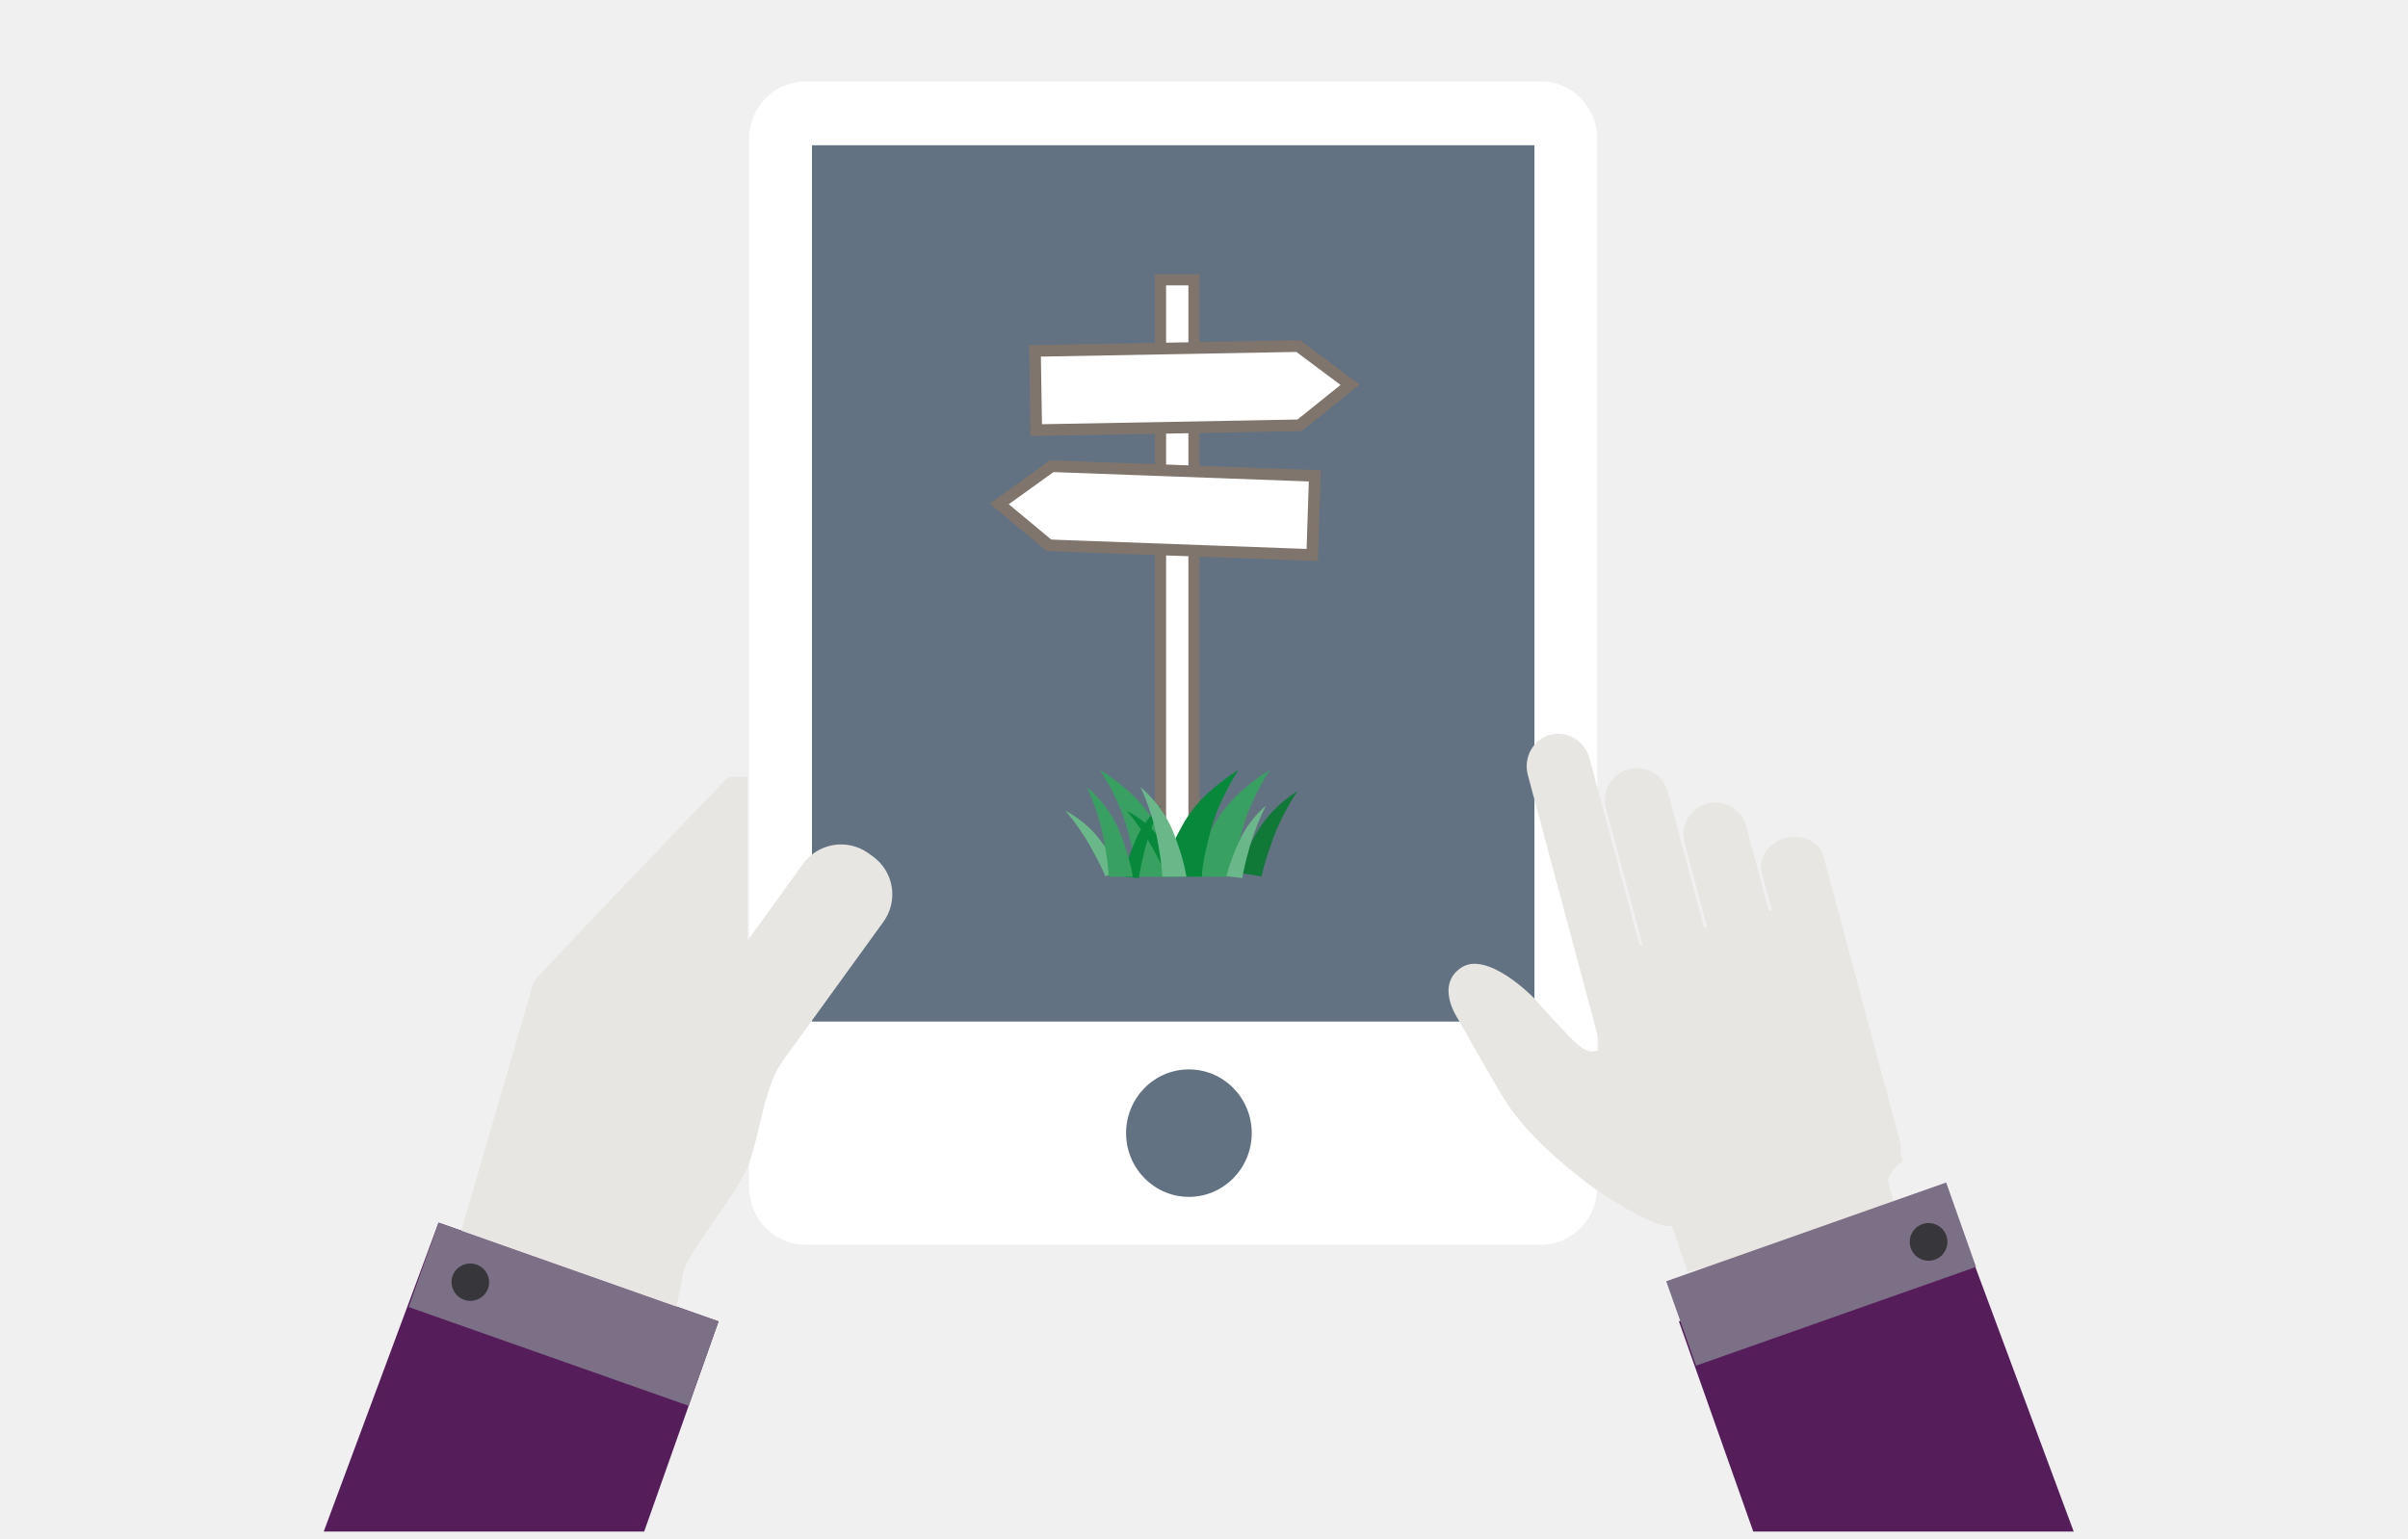
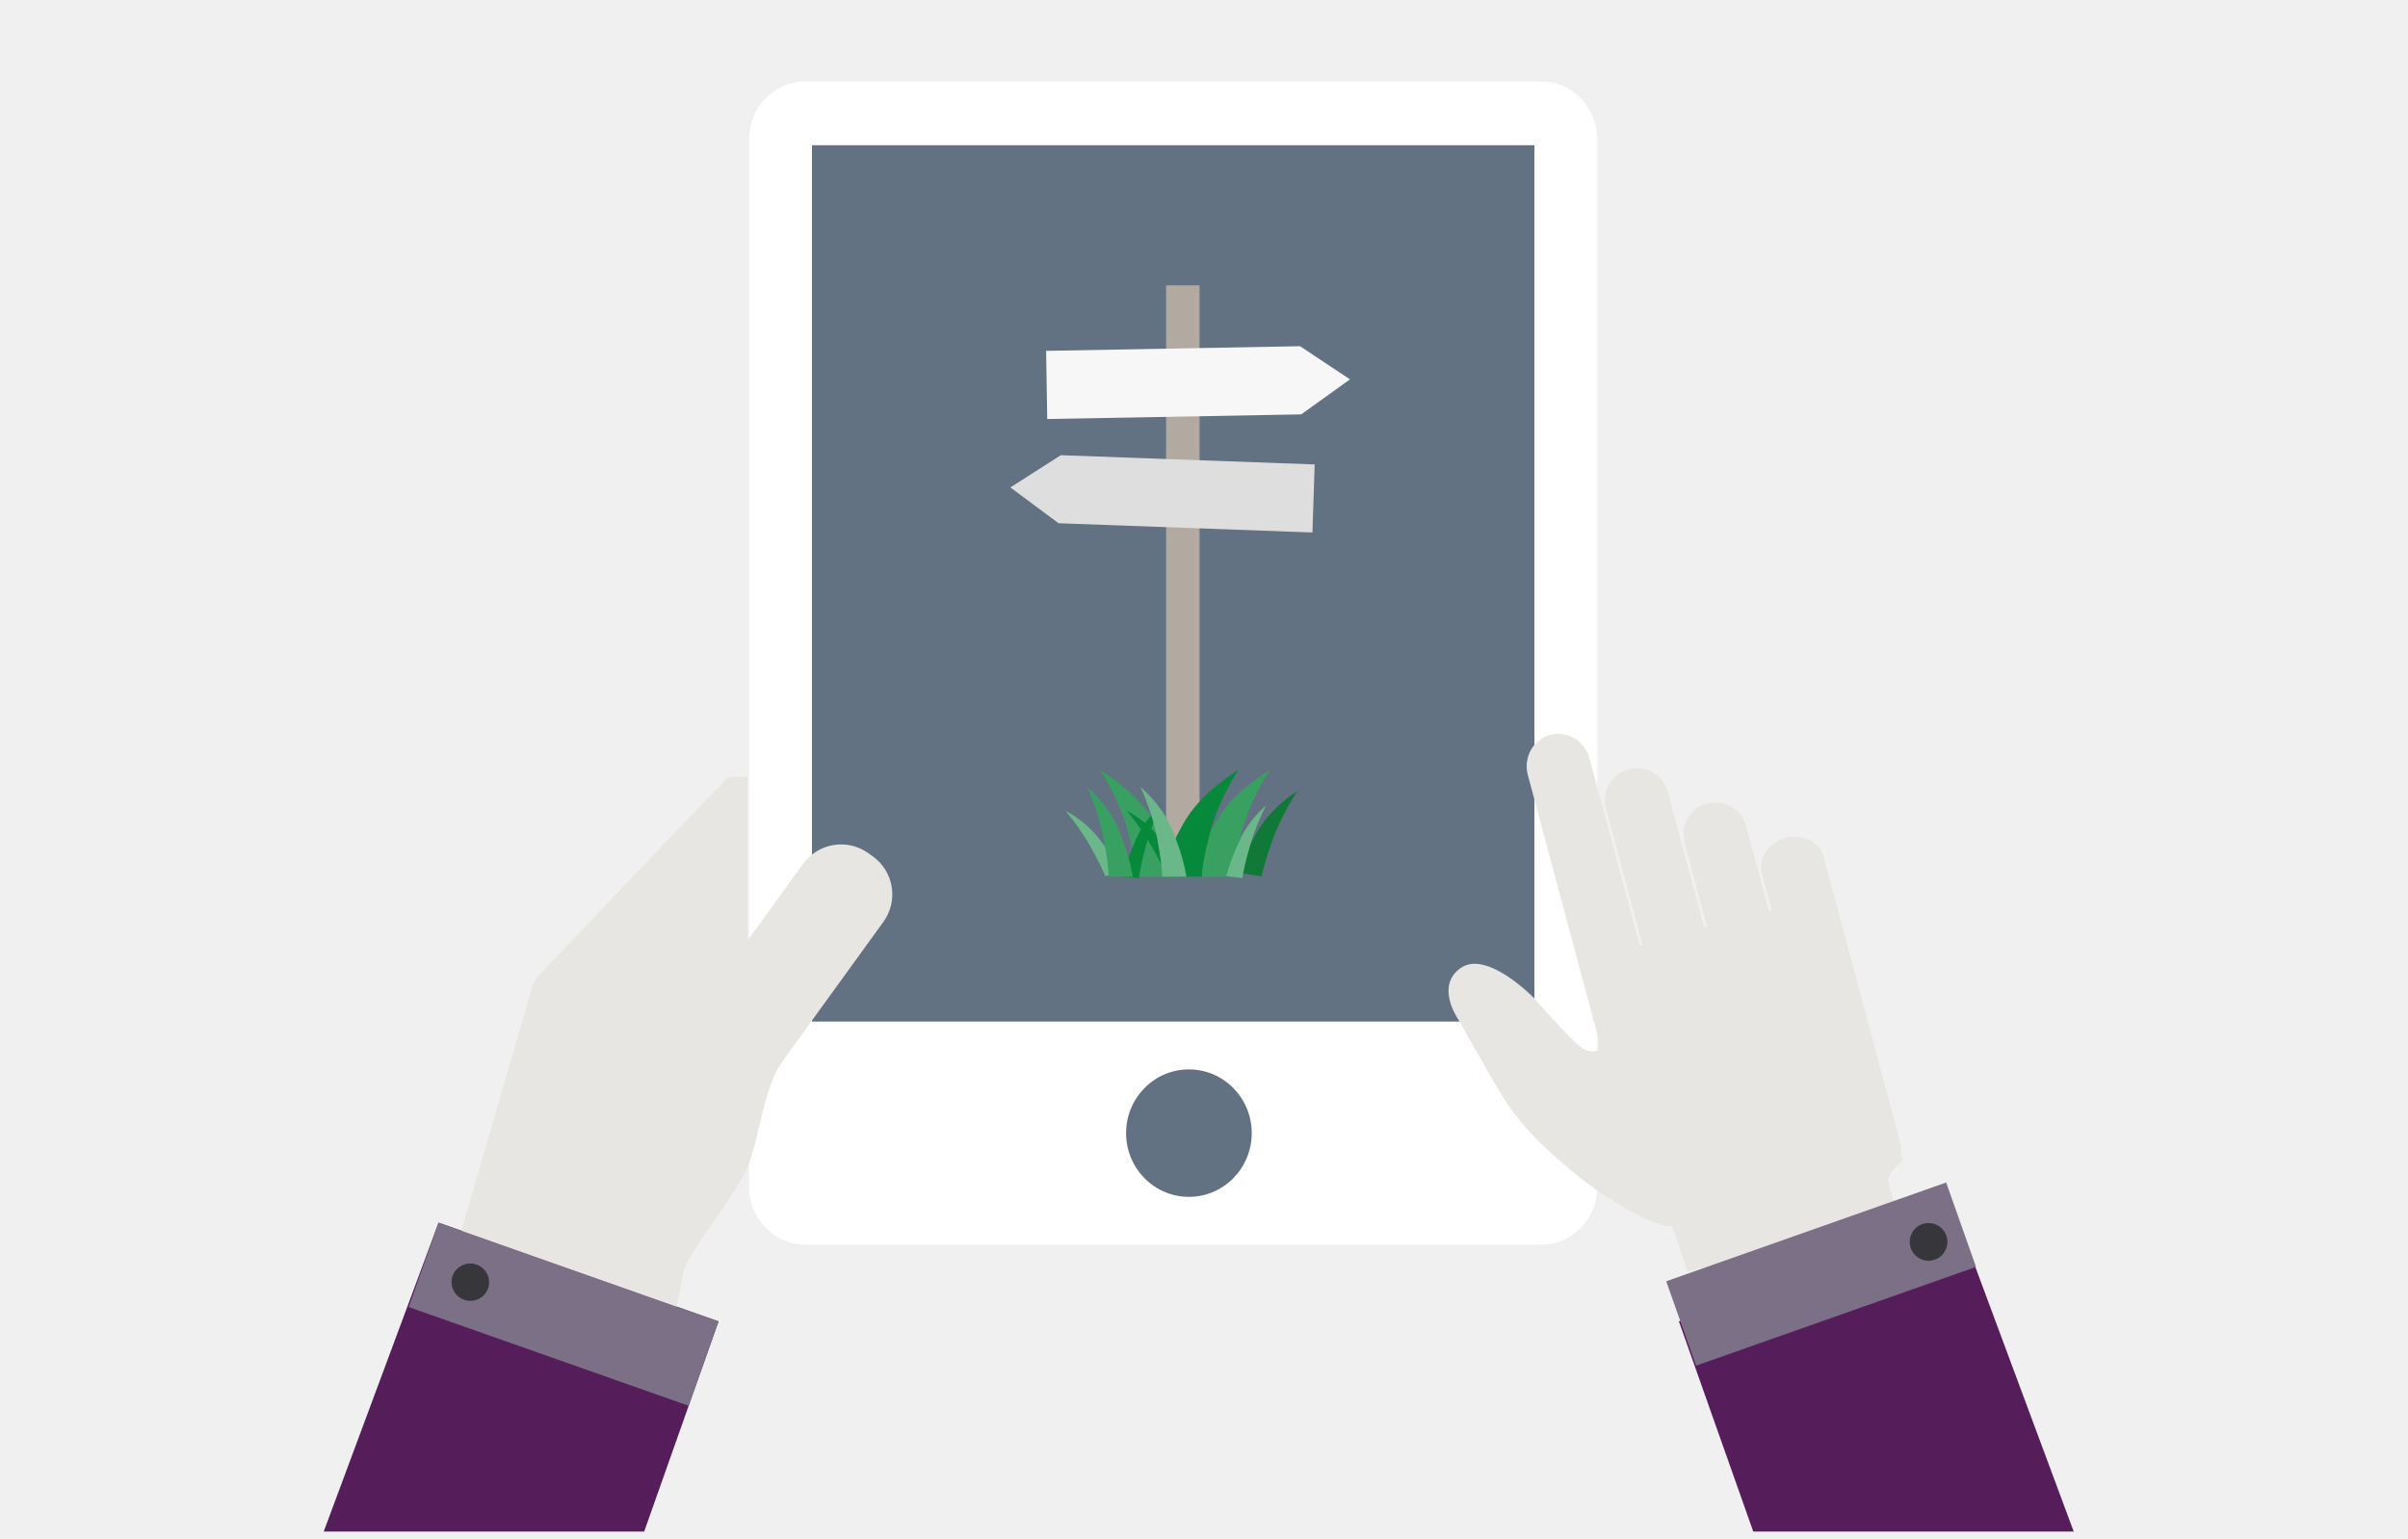
<svg xmlns="http://www.w3.org/2000/svg" width="180" height="115" viewBox="0 0 180 115">
  <g fill="none" fill-rule="evenodd">
    <path fill="#FFF" d="M60.192 93.051c-2.315 0-4.192-1.929-4.192-4.309V10.4c0-2.378 1.877-4.309 4.192-4.309h55.012c2.315 0 4.192 1.93 4.192 4.31v78.341c0 2.38-1.877 4.31-4.192 4.31H60.192z" />
    <path fill="#627282" d="M60.696 76.374H114.7V10.856H60.696zM93.568 84.712c0 2.631-2.103 4.766-4.696 4.766-2.594 0-4.696-2.135-4.696-4.766 0-2.631 2.102-4.764 4.696-4.764 2.593 0 4.696 2.133 4.696 4.764" />
-     <path fill="#FFF" stroke="#7F756C" stroke-width=".833" d="M86.75 20.917h2.5v44.167h-2.5z" />
-     <g fill="#FFF" stroke="#7F756C" stroke-width=".871">
-       <path d="M77.364 26.232l19.682-.36 3.872 2.892-3.774 3.033-19.682.361zM98.286 35.575l-19.672-.721-3.92 2.818 3.724 3.097 19.672.721z" />
+     <path fill="#B2AAA0" d="M87.167 21.333h2.5V65.5h-2.5z" />
+     <path fill="#F7F7F7" d="M78.197 26.23l18.984-.347 3.73 2.48-3.646 2.616-18.984.346z" />
+     <path fill="#DEDEDE" d="M98.272 34.722l-18.975-.692-3.77 2.41 3.602 2.677 18.976.692z" />
+     <g>
+       <path fill="#38A161" d="M94.928 57.549c-1.002 1.568-1.705 3.113-2.111 4.636-.406 1.523-.616 2.643-.63 3.361h-3.041c.29-1.215.846-2.547 1.67-3.997.824-1.45 2.195-2.784 4.112-4z" />
+       <path fill="#117938" d="M96.996 59.128c-.8 1.211-1.42 2.43-1.863 3.657-.444 1.228-.717 2.139-.822 2.734l-1.786-.277c.333-.982.84-2.038 1.518-3.167.68-1.13 1.663-2.111 2.953-2.947z" />
+       <path fill="#6AB889" d="M94.643 60.214a17.1 17.1 0 0 0-1.236 3.123c-.292 1.04-.473 1.81-.54 2.308L91.67 65.5c.22-.831.555-1.731 1.006-2.7.45-.97 1.106-1.832 1.967-2.587z" />
+       <path fill="#06893A" d="M92.583 57.549c-1.001 1.568-1.705 3.113-2.11 4.636-.407 1.523-.616 2.643-.63 3.361h-3.042c.29-1.215.847-2.547 1.67-3.997.825-1.45 2.195-2.784 4.112-4z" />
+       <path fill="#38A161" d="M82.218 57.549c1.002 1.568 1.705 3.113 2.111 4.636.406 1.523.616 2.643.63 3.361H88c-.29-1.215-.846-2.547-1.67-3.997-.824-1.45-2.195-2.784-4.112-4z" />
+       <path fill="#6AB889" d="M79.641 60.609c.758.899 1.398 1.823 1.923 2.771.524.949.877 1.659 1.058 2.13l1.132-.404c-.405-.761-.939-1.564-1.601-2.41-.662-.845-1.5-1.541-2.512-2.087z" />
+       <path fill="#06893A" d="M86.79 60.182a17.082 17.082 0 0 0-1.163 3.15c-.269 1.046-.431 1.818-.488 2.318l-1.2-.117c.202-.835.516-1.743.944-2.722.428-.979 1.064-1.855 1.906-2.63z" />
+       <path fill="#38A161" d="M81.246 58.824c.595 1.318 1.013 2.617 1.255 3.897.241 1.28.366 2.222.374 2.825h1.808c-.172-1.02-.503-2.141-.993-3.36-.49-1.219-1.305-2.34-2.444-3.362z" />
+       <path fill="#06893A" d="M84.225 60.609c.757.899 1.398 1.823 1.922 2.771.524.949.877 1.659 1.058 2.13l1.133-.404c-.406-.761-.94-1.564-1.602-2.41-.662-.845-1.5-1.541-2.511-2.087z" />
+       <path fill="#6AB889" d="M85.25 58.824c.595 1.318 1.014 2.617 1.255 3.897.241 1.28.366 2.222.374 2.825h1.809c-.173-1.02-.504-2.141-.993-3.36-.49-1.219-1.305-2.34-2.445-3.362z" />
    </g>
-     <path fill="#38A161" d="M94.928 57.549c-1.002 1.568-1.705 3.113-2.111 4.636-.406 1.523-.616 2.643-.63 3.361h-3.041c.29-1.215.846-2.547 1.67-3.997.824-1.45 2.195-2.784 4.112-4z" />
-     <path fill="#117938" d="M96.996 59.128c-.8 1.211-1.42 2.43-1.863 3.657-.444 1.228-.717 2.139-.822 2.734l-1.786-.277c.333-.982.84-2.038 1.518-3.167.68-1.13 1.663-2.111 2.953-2.947z" />
-     <path fill="#6AB889" d="M94.643 60.214a17.1 17.1 0 0 0-1.236 3.123c-.292 1.04-.473 1.81-.54 2.308L91.67 65.5c.22-.831.555-1.731 1.006-2.7.45-.97 1.106-1.832 1.967-2.587z" />
-     <path fill="#06893A" d="M92.583 57.549c-1.001 1.568-1.705 3.113-2.11 4.636-.407 1.523-.616 2.643-.63 3.361h-3.042c.29-1.215.847-2.547 1.67-3.997.825-1.45 2.195-2.784 4.112-4z" />
-     <path fill="#38A161" d="M82.218 57.549c1.002 1.568 1.705 3.113 2.111 4.636.406 1.523.616 2.643.63 3.361H88c-.29-1.215-.846-2.547-1.67-3.997-.824-1.45-2.195-2.784-4.112-4z" />
-     <path fill="#6AB889" d="M79.641 60.609c.758.899 1.398 1.823 1.923 2.771.524.949.877 1.659 1.058 2.13l1.132-.404c-.405-.761-.939-1.564-1.601-2.41-.662-.845-1.5-1.541-2.512-2.087z" />
-     <path fill="#06893A" d="M86.79 60.182a17.082 17.082 0 0 0-1.163 3.15c-.269 1.046-.431 1.818-.488 2.318l-1.2-.117c.202-.835.516-1.743.944-2.722.428-.979 1.064-1.855 1.906-2.63z" />
-     <path fill="#38A161" d="M81.246 58.824c.595 1.318 1.013 2.617 1.255 3.897.241 1.28.366 2.222.374 2.825h1.808c-.172-1.02-.503-2.141-.993-3.36-.49-1.219-1.305-2.34-2.444-3.362z" />
-     <path fill="#06893A" d="M84.225 60.609c.757.899 1.398 1.823 1.922 2.771.524.949.877 1.659 1.058 2.13l1.133-.404c-.406-.761-.94-1.564-1.602-2.41-.662-.845-1.5-1.541-2.511-2.087z" />
-     <path fill="#6AB889" d="M85.25 58.824c.595 1.318 1.014 2.617 1.255 3.897.241 1.28.366 2.222.374 2.825h1.809c-.173-1.02-.504-2.141-.993-3.36-.49-1.219-1.305-2.34-2.445-3.362z" />
    <g>
      <path fill="#561D5B" d="M32.783 91.404l20.927 7.383-5.557 15.71H24.2z" />
      <path fill="#7C7086" d="M32.783 91.404l20.927 7.383-2.232 6.31-20.928-7.382z" />
      <path fill="#37363A" d="M33.834 95.376a1.408 1.408 0 0 1 2.655.937 1.407 1.407 0 0 1-2.655-.937" />
      <path fill="#E7E6E2" d="M49.194 85.517l.33.24a3.503 3.503 0 0 0 4.888-.786l11.626-16.058a3.494 3.494 0 0 0-.785-4.882l-.331-.238a3.503 3.503 0 0 0-4.888.784L48.41 80.637a3.493 3.493 0 0 0 .785 4.88" />
      <path fill="#E7E6E2" d="M55.869 70.33V58.073H54.81a.853.853 0 0 0-.62.263c-1.758 1.832-12.125 12.65-13.983 14.695-.2.221-.346.482-.43.768l-5.292 18.207 16.085 5.675s.259-1.204.517-2.58c.258-1.374 3.884-5.67 4.78-7.818.898-2.147 1.217-6.002 2.606-7.921 1.39-1.92-2.605-9.03-2.605-9.03" />
    </g>
    <g>
      <g fill="#E7E6E2">
        <path d="M133.47 62.65c1.275-.343 2.547.28 2.844 1.389l5.722 21.355c.297 1.109-.493 2.284-1.769 2.626-1.273.34-2.546-.281-2.843-1.39l-5.722-21.356c-.297-1.109.494-2.284 1.767-2.625M127.606 60.08a2.384 2.384 0 0 1 2.923 1.683l7.42 27.69a2.384 2.384 0 0 1-1.69 2.919 2.385 2.385 0 0 1-2.924-1.684L125.915 63a2.384 2.384 0 0 1 1.691-2.92M121.74 57.51a2.388 2.388 0 0 1 2.925 1.684l8.892 33.188a2.385 2.385 0 0 1-1.69 2.919 2.384 2.384 0 0 1-2.923-1.683L120.05 60.43a2.387 2.387 0 0 1 1.69-2.921M115.876 54.94c1.275-.342 2.594.452 2.947 1.768l6.147 22.942c.354 1.319-.393 2.663-1.667 3.004-1.275.342-2.594-.449-2.947-1.767l-6.147-22.943c-.353-1.316.393-2.663 1.667-3.004" />
        <path d="M141.83 90.89l-.666-2.484c-.182-.68 1.08-1.625 1.08-1.625l-8.288-19.164-13.882 3.72-.633 7.192s-.544.307-1.33-.29c-.786-.598-3.488-3.666-3.488-3.666s-3.455-3.552-5.413-2.22c-1.954 1.33-.23 3.813-.23 3.813s2.262 4.038 3.425 5.942c1.469 2.407 3.974 4.585 5.982 6.148 2.006 1.558 5.604 3.657 6.593 3.392l1.165 3.445 15.685-4.203z" />
      </g>
      <path fill="#561D5B" d="M146.427 91.404L125.5 98.787l5.557 15.71h23.954z" />
      <path fill="#7C7086" d="M145.478 88.404l-20.928 7.383 2.233 6.31 20.927-7.382z" />
      <path fill="#37363A" d="M145.49 92.376a1.408 1.408 0 0 0-2.656.937 1.407 1.407 0 0 0 2.655-.937" />
    </g>
  </g>
</svg>
